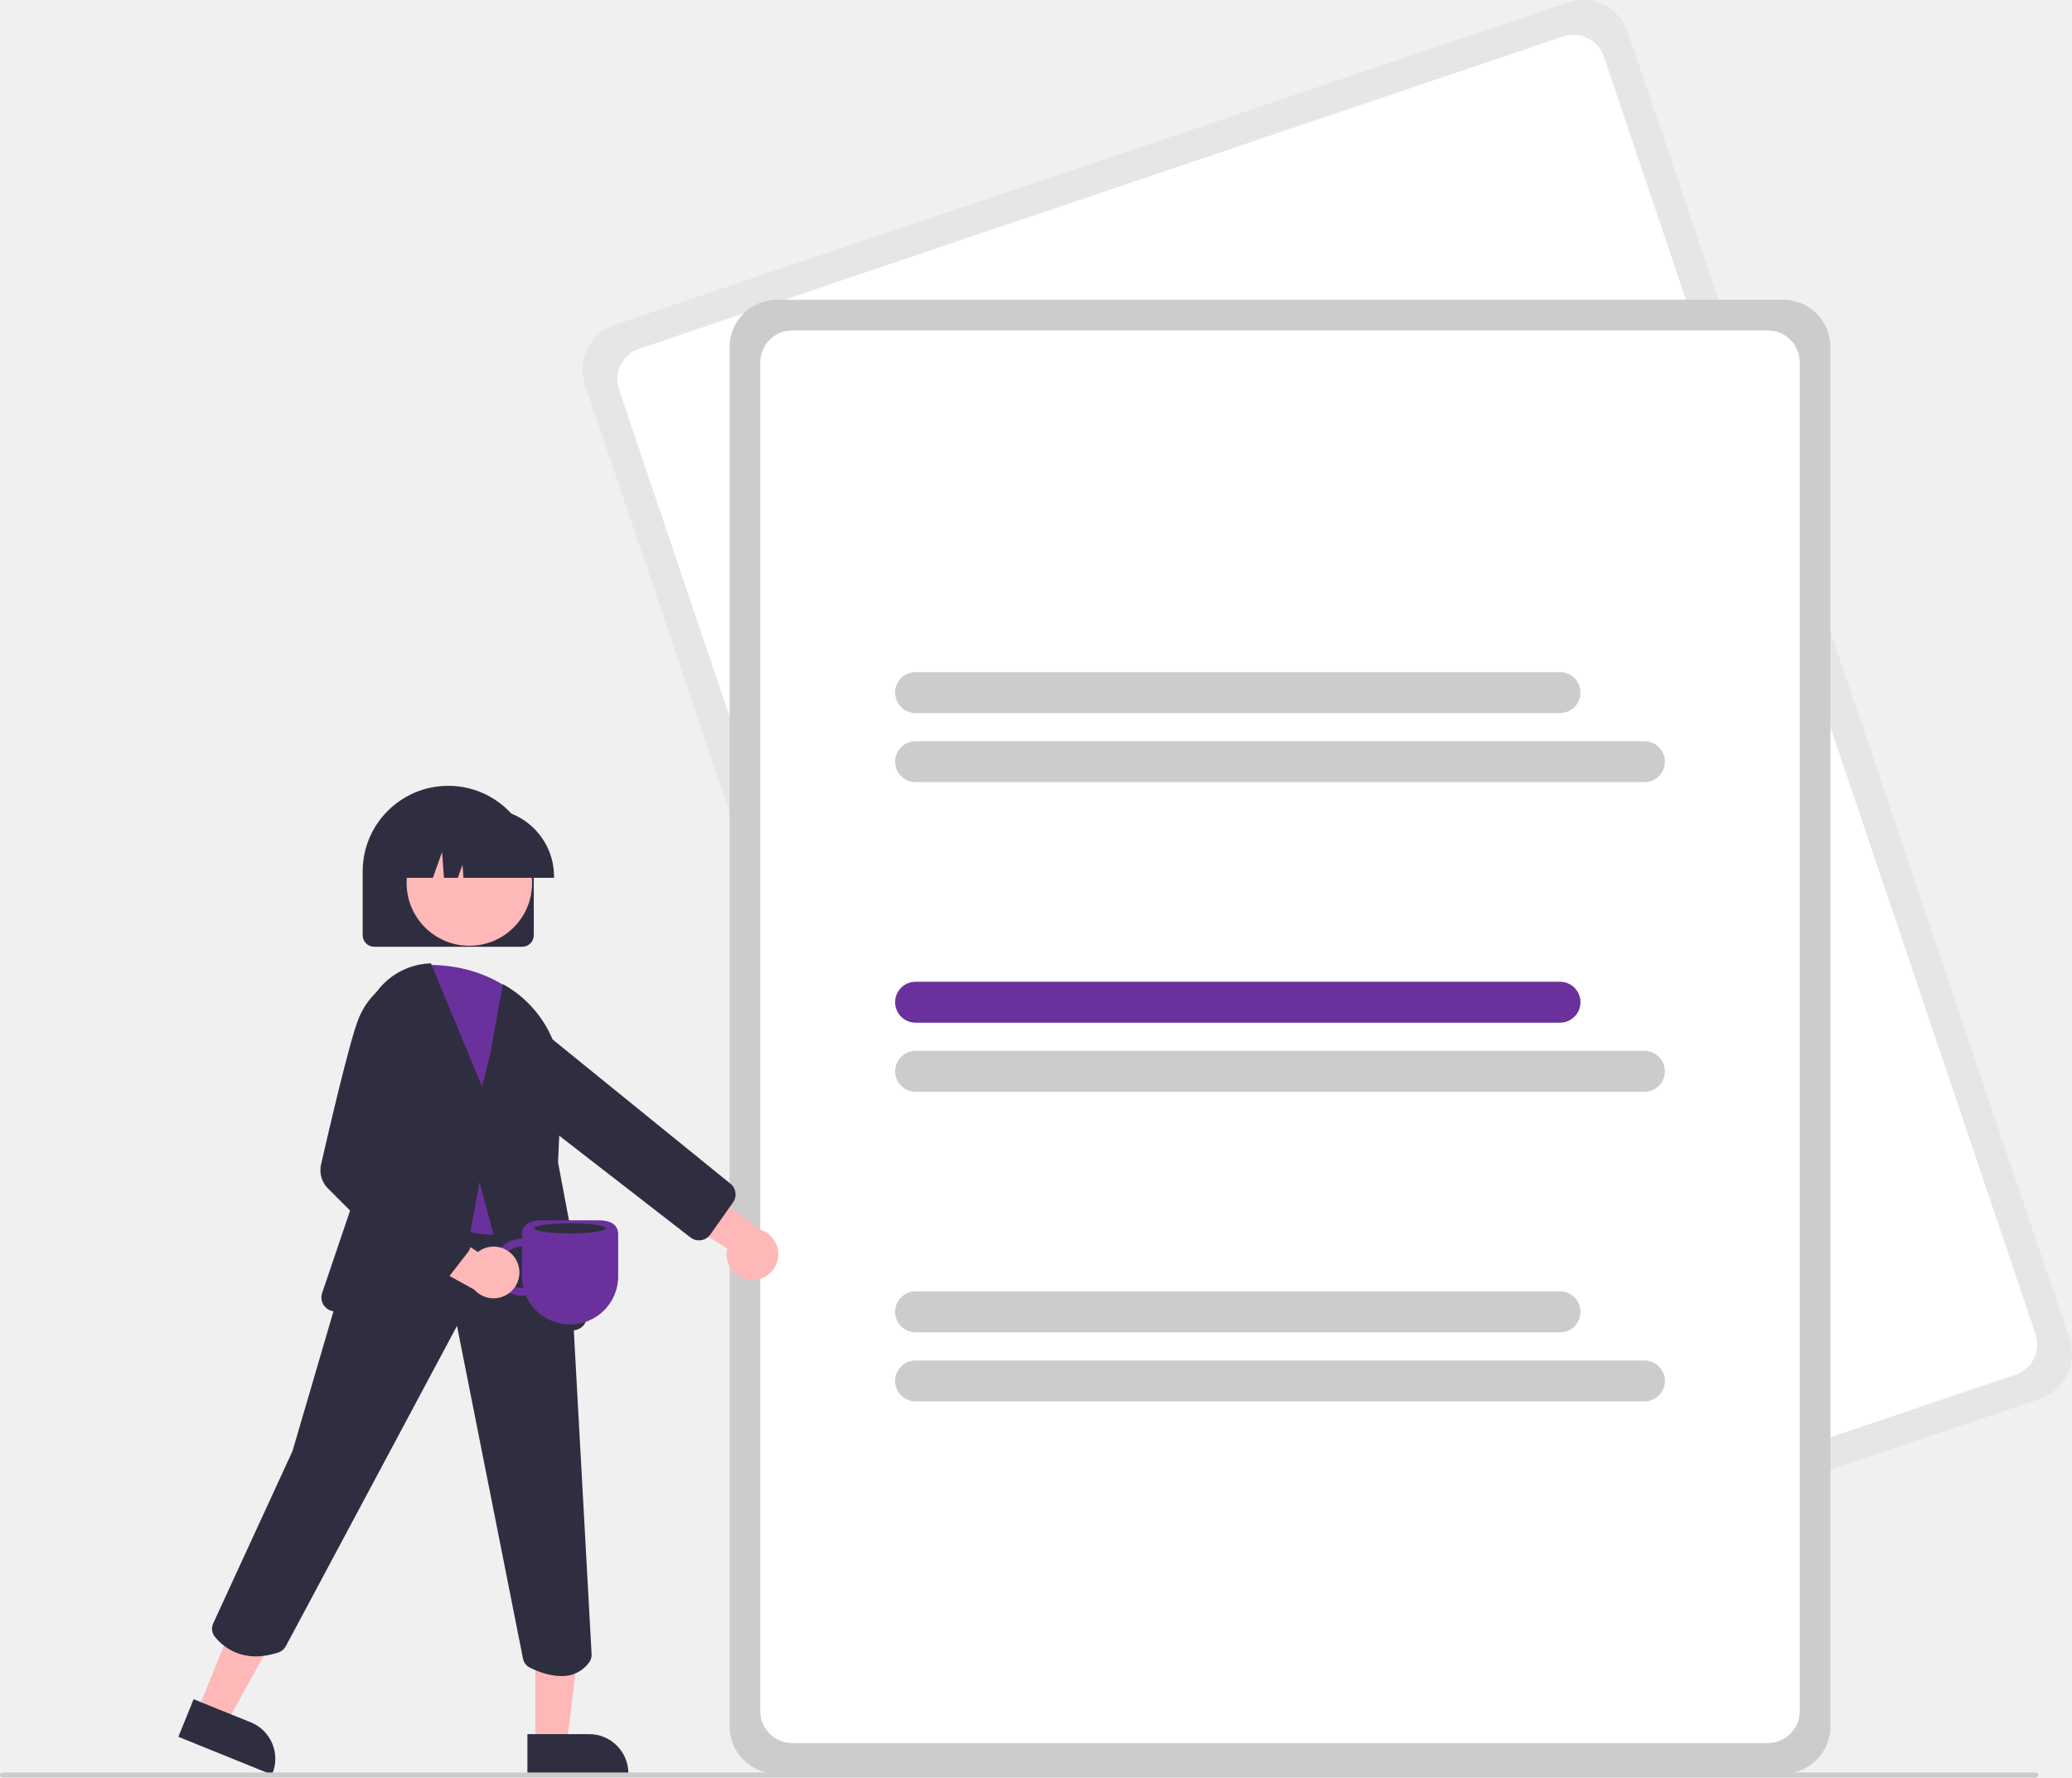
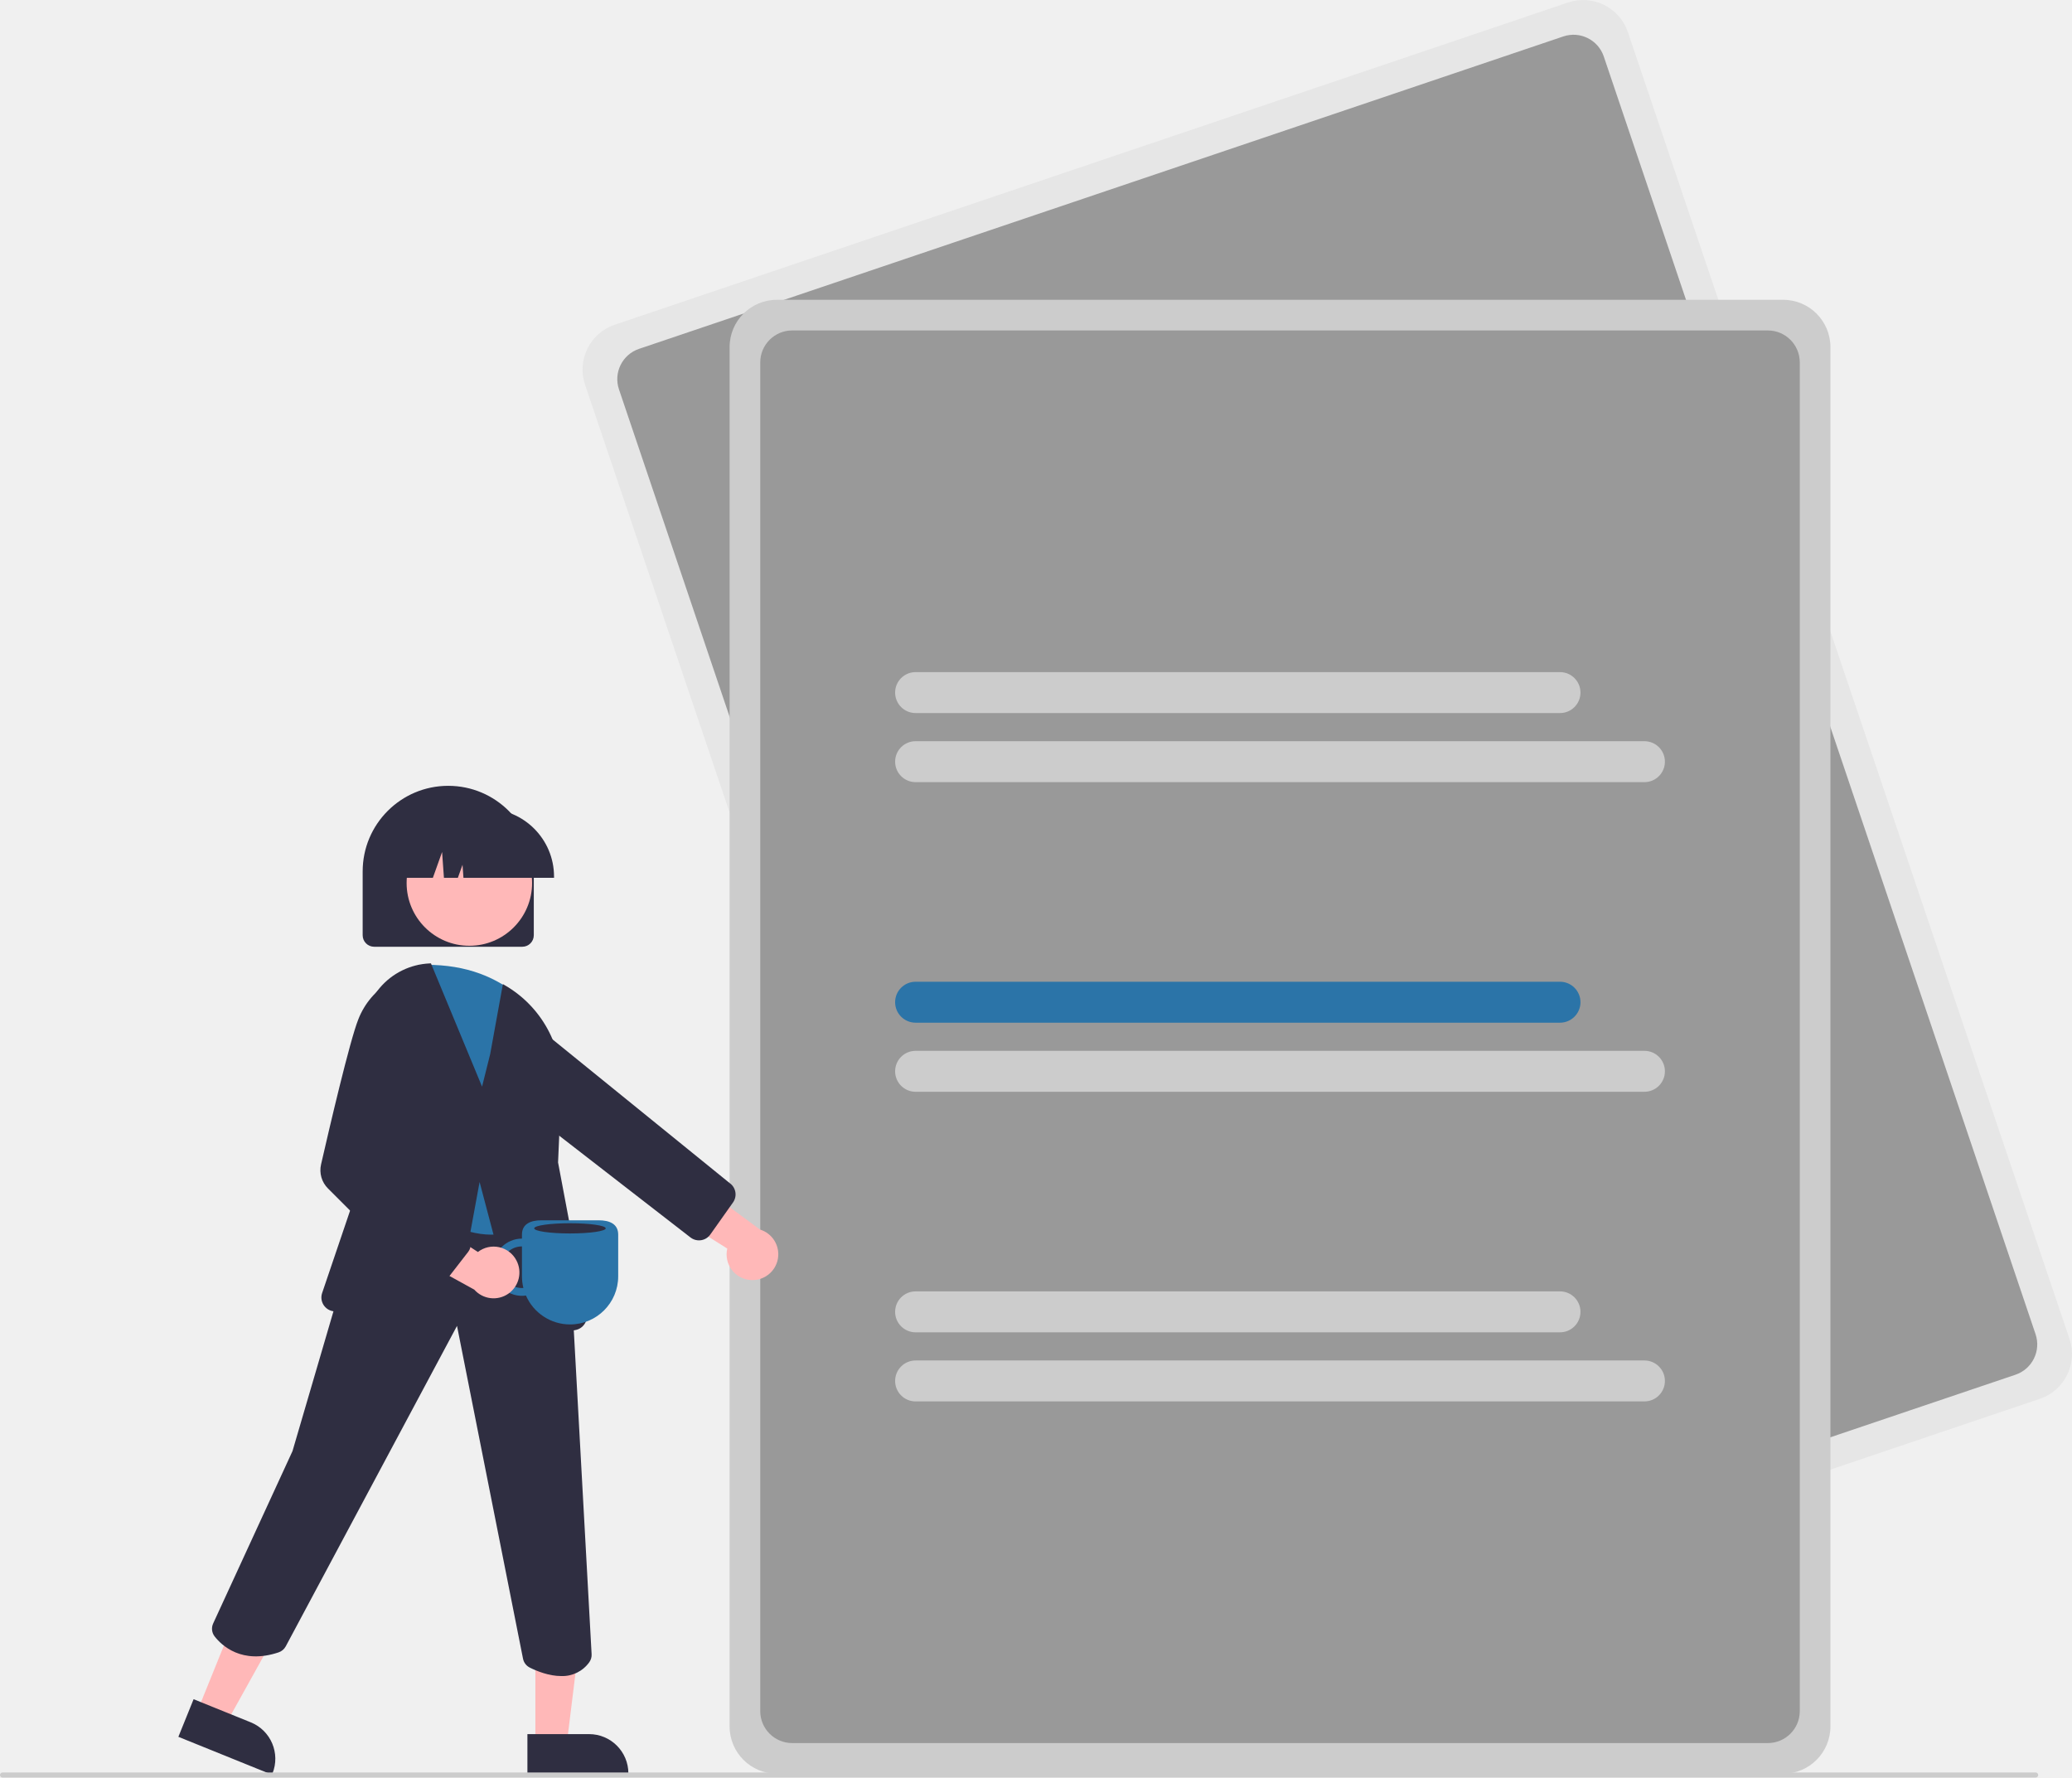
<svg xmlns="http://www.w3.org/2000/svg" width="811.233" height="695.863" viewBox="0 0 811.233 695.863" role="img" artist="Katerina Limpitsouni" source="https://undraw.co/">
  <path d="M993.038,649.668,619.78,775.82a18.521,18.521,0,0,1-23.449-11.603L423.433,252.644A18.521,18.521,0,0,1,435.036,229.195L808.294,103.044a18.521,18.521,0,0,1,23.449,11.603l172.898,511.572A18.521,18.521,0,0,1,993.038,649.668Z" transform="translate(-194.3834 -102.0683)" fill="#e6e6e6" />
-   <path d="M983.512,640.221,621.622,762.53a12.514,12.514,0,0,1-15.844-7.84L436.722,254.486a12.514,12.514,0,0,1,7.84-15.844L806.452,116.333a12.514,12.514,0,0,1,15.844,7.84L991.352,624.377A12.514,12.514,0,0,1,983.512,640.221Z" transform="translate(-194.3834 -102.0683)" fill="#fff" />
+   <path d="M983.512,640.221,621.622,762.53a12.514,12.514,0,0,1-15.844-7.84L436.722,254.486a12.514,12.514,0,0,1,7.84-15.844L806.452,116.333a12.514,12.514,0,0,1,15.844,7.84L991.352,624.377A12.514,12.514,0,0,1,983.512,640.221Z" transform="translate(-194.3834 -102.0683)" fill="#999" />
  <path d="M892.537,796.432h-394a18.521,18.521,0,0,1-18.5-18.5v-540a18.521,18.521,0,0,1,18.5-18.5h394a18.521,18.521,0,0,1,18.5,18.5v540A18.521,18.521,0,0,1,892.537,796.432Z" transform="translate(-194.3834 -102.0683)" fill="#ccc" />
-   <path d="M886.537,784.432h-382a12.514,12.514,0,0,1-12.5-12.5v-528a12.514,12.514,0,0,1,12.5-12.5h382a12.514,12.514,0,0,1,12.5,12.5v528A12.514,12.514,0,0,1,886.537,784.432Z" transform="translate(-194.3834 -102.0683)" fill="#fff" />
+   <path d="M886.537,784.432h-382a12.514,12.514,0,0,1-12.5-12.5v-528a12.514,12.514,0,0,1,12.5-12.5h382a12.514,12.514,0,0,1,12.5,12.5v528A12.514,12.514,0,0,1,886.537,784.432Z" transform="translate(-194.3834 -102.0683)" fill="#999" />
  <path d="M805.159,381.209H552.857a8.014,8.014,0,0,1,0-16.028H805.159a8.014,8.014,0,1,1,0,16.028Z" transform="translate(-194.3834 -102.0683)" fill="#ccc" />
  <path d="M838.217,408.256H552.857a8.014,8.014,0,1,1,0-16.028h285.36a8.014,8.014,0,0,1,0,16.028Z" transform="translate(-194.3834 -102.0683)" fill="#ccc" />
-   <path d="M805.159,502.422H552.857a8.014,8.014,0,0,1,0-16.028H805.159a8.014,8.014,0,1,1,0,16.028Z" transform="translate(-194.3834 -102.0683)" fill="#6A319C" />
+   <path d="M805.159,502.422H552.857a8.014,8.014,0,0,1,0-16.028H805.159a8.014,8.014,0,1,1,0,16.028Z" transform="translate(-194.3834 -102.0683)" fill="#2B74A8" />
  <path d="M838.217,529.47H552.857a8.014,8.014,0,0,1,0-16.028h285.36a8.014,8.014,0,0,1,0,16.028Z" transform="translate(-194.3834 -102.0683)" fill="#ccc" />
  <path d="M805.159,623.635H552.857a8.014,8.014,0,0,1,0-16.028H805.159a8.014,8.014,0,1,1,0,16.028Z" transform="translate(-194.3834 -102.0683)" fill="#ccc" />
  <path d="M838.217,650.683H552.857a8.014,8.014,0,0,1,0-16.028h285.36a8.014,8.014,0,0,1,0,16.028Z" transform="translate(-194.3834 -102.0683)" fill="#ccc" />
  <path d="M398.876,472.696h-58a4.505,4.505,0,0,1-4.5-4.5v-25a33.5,33.5,0,1,1,67,0v25A4.505,4.505,0,0,1,398.876,472.696Z" transform="translate(-194.3834 -102.0683)" fill="#2f2e41" />
  <path d="M488.394,603.168a10.056,10.056,0,0,1-9.27-12.322l-30.225-19.063,16.917-7.659,26.109,19.277a10.11,10.11,0,0,1-3.531,19.767Z" transform="translate(-194.3834 -102.0683)" fill="#ffb8b8" />
  <path d="M467.537,587.614a5.394,5.394,0,0,1-2.82-1.119L381.567,522.044l-10.721-19.067a10.578,10.578,0,0,1,.929-11.79h0a10.615,10.615,0,0,1,15.528-1.208l92.68,75.17a5.433,5.433,0,0,1,1.39,7.643l-8.885,12.547a5.391,5.391,0,0,1-3.638,2.237A5.532,5.532,0,0,1,467.537,587.614Z" transform="translate(-194.3834 -102.0683)" fill="#2f2e41" />
  <polygon points="77.194 670.074 88.559 674.673 111.704 633.026 94.931 626.239 77.194 670.074" fill="#ffb8b8" />
  <path d="M270.18,767.259l22.381,9.056.001 0A15.386,15.386,0,0,1,301.053,796.35l-.188.463-36.644-14.828Z" transform="translate(-194.3834 -102.0683)" fill="#2f2e41" />
  <polygon points="209.619 682.861 221.879 682.86 227.712 635.572 209.617 635.573 209.619 682.861" fill="#ffb8b8" />
  <path d="M400.876,780.927l24.144-.001h.001A15.386,15.386,0,0,1,440.407,796.312v.5l-39.531.001Z" transform="translate(-194.3834 -102.0683)" fill="#2f2e41" />
  <path d="M414.103,758.196c-4.869,0-9.644-1.985-12.279-3.305a4.968,4.968,0,0,1-2.67-3.491L373.312,621.114,306.272,746.545a4.989,4.989,0,0,1-2.83,2.386c-14.439,4.825-22.313-2.766-25.029-6.253a4.912,4.912,0,0,1-.558-5.093l31.049-67.451,18.774-64.072,18.976-46.891.414.044,63.454,6.679,7.716,42.435,7.771,141.294a4.91,4.91,0,0,1-.908,3.159A12.933,12.933,0,0,1,414.103,758.196Z" transform="translate(-194.3834 -102.0683)" fill="#2f2e41" />
  <circle cx="183.76" cy="345.686" r="24.561" fill="#ffb8b8" />
-   <path d="M386.685,585.401c-10.693,0-23.923-6.258-39.461-18.689l-.265-.212,10.986-86.664.513-.019c15.713-.568,28.5,3.422,39.087,12.226l.091.094,8.584,11.037.004.202,1.21,67.788-.031.096a21.576,21.576,0,0,1-13.786,13.158A23.936,23.936,0,0,1,386.685,585.401Z" transform="translate(-194.3834 -102.0683)" fill="#6A319C" />
+   <path d="M386.685,585.401c-10.693,0-23.923-6.258-39.461-18.689l-.265-.212,10.986-86.664.513-.019c15.713-.568,28.5,3.422,39.087,12.226l.091.094,8.584,11.037.004.202,1.21,67.788-.031.096a21.576,21.576,0,0,1-13.786,13.158A23.936,23.936,0,0,1,386.685,585.401Z" transform="translate(-194.3834 -102.0683)" fill="#2B74A8" />
  <path d="M402.5,625.916a5.461,5.461,0,0,1-5.264-4.049L382.156,564.777l-9.553,52.013a5.429,5.429,0,0,1-6.101,4.405l-41.6-5.805a5.439,5.439,0,0,1-4.399-7.134l21.043-62.021-4.711-36.338a27.21,27.21,0,0,1,25.851-30.684l.422-.017,20.009,48.257,3.182-12.729,4.98-27.399.744.431a44.271,44.271,0,0,1,22.114,40.356l-1.262,29.02L424.054,616.381a5.448,5.448,0,0,1-4.327,6.352L403.513,625.821A5.38,5.38,0,0,1,402.5,625.916Z" transform="translate(-194.3834 -102.0683)" fill="#2f2e41" />
  <path d="M411.301,445.696H375.835l-.364-5.092-1.818,5.092h-5.461l-.721-10.092-3.604,10.092H353.301v-.5a26.53,26.53,0,0,1,26.5-26.5H384.801a26.53,26.53,0,0,1,26.5,26.5Z" transform="translate(-194.3834 -102.0683)" fill="#2f2e41" />
  <path d="M991.383,797.932h-796a1,1,0,1,1,0-2h796a1,1,0,0,1,0,2Z" transform="translate(-194.3834 -102.0683)" fill="#ccc" />
-   <path d="M387.537,598.148a11.191,11.191,0,0,0,12.77,11.09A18.841,18.841,0,0,0,417.579,620.552h0a18.84,18.84,0,0,0,18.84-18.84V585.388c0-4.202-3.406-5.608-7.608-5.608H406.347c-4.202,0-7.608,1.406-7.608,5.608v1.558A11.215,11.215,0,0,0,387.537,598.148Zm3.055,0a8.156,8.156,0,0,1,8.147-8.147v11.711a18.873,18.873,0,0,0,.558,4.554c-.185.013-.369.028-.558.028A8.156,8.156,0,0,1,390.592,598.148Z" transform="translate(-194.3834 -102.0683)" fill="#6A319C" />
+   <path d="M387.537,598.148a11.191,11.191,0,0,0,12.77,11.09A18.841,18.841,0,0,0,417.579,620.552h0a18.84,18.84,0,0,0,18.84-18.84V585.388c0-4.202-3.406-5.608-7.608-5.608H406.347c-4.202,0-7.608,1.406-7.608,5.608v1.558A11.215,11.215,0,0,0,387.537,598.148Zm3.055,0a8.156,8.156,0,0,1,8.147-8.147v11.711a18.873,18.873,0,0,0,.558,4.554c-.185.013-.369.028-.558.028A8.156,8.156,0,0,1,390.592,598.148Z" transform="translate(-194.3834 -102.0683)" fill="#2B74A8" />
  <path d="M396.558,595.454a10.056,10.056,0,0,0-15.069-3.27l-29.953-19.489.114,18.569,28.426,15.66a10.11,10.11,0,0,0,16.481-11.47Z" transform="translate(-194.3834 -102.0683)" fill="#ffb8b8" />
  <path d="M364.126,606.788a4.502,4.502,0,0,1-3.182-1.318l-38.14-38.14a10.086,10.086,0,0,1-2.717-9.432c3.265-14.273,11.22-48.376,14.579-56.773a29.676,29.676,0,0,1,12.859-14.979l.15-.075,12.075,2.231,1.064,37.244-14.586,31.255,31.014,29.277a4.484,4.484,0,0,1,.468,6.029l-10.027,12.938a4.503,4.503,0,0,1-3.274,1.735C364.314,606.785,364.22,606.788,364.126,606.788Z" transform="translate(-194.3834 -102.0683)" fill="#2f2e41" />
  <ellipse cx="223.154" cy="480.863" rx="14" ry="2" fill="#2f2e41" />
</svg>
